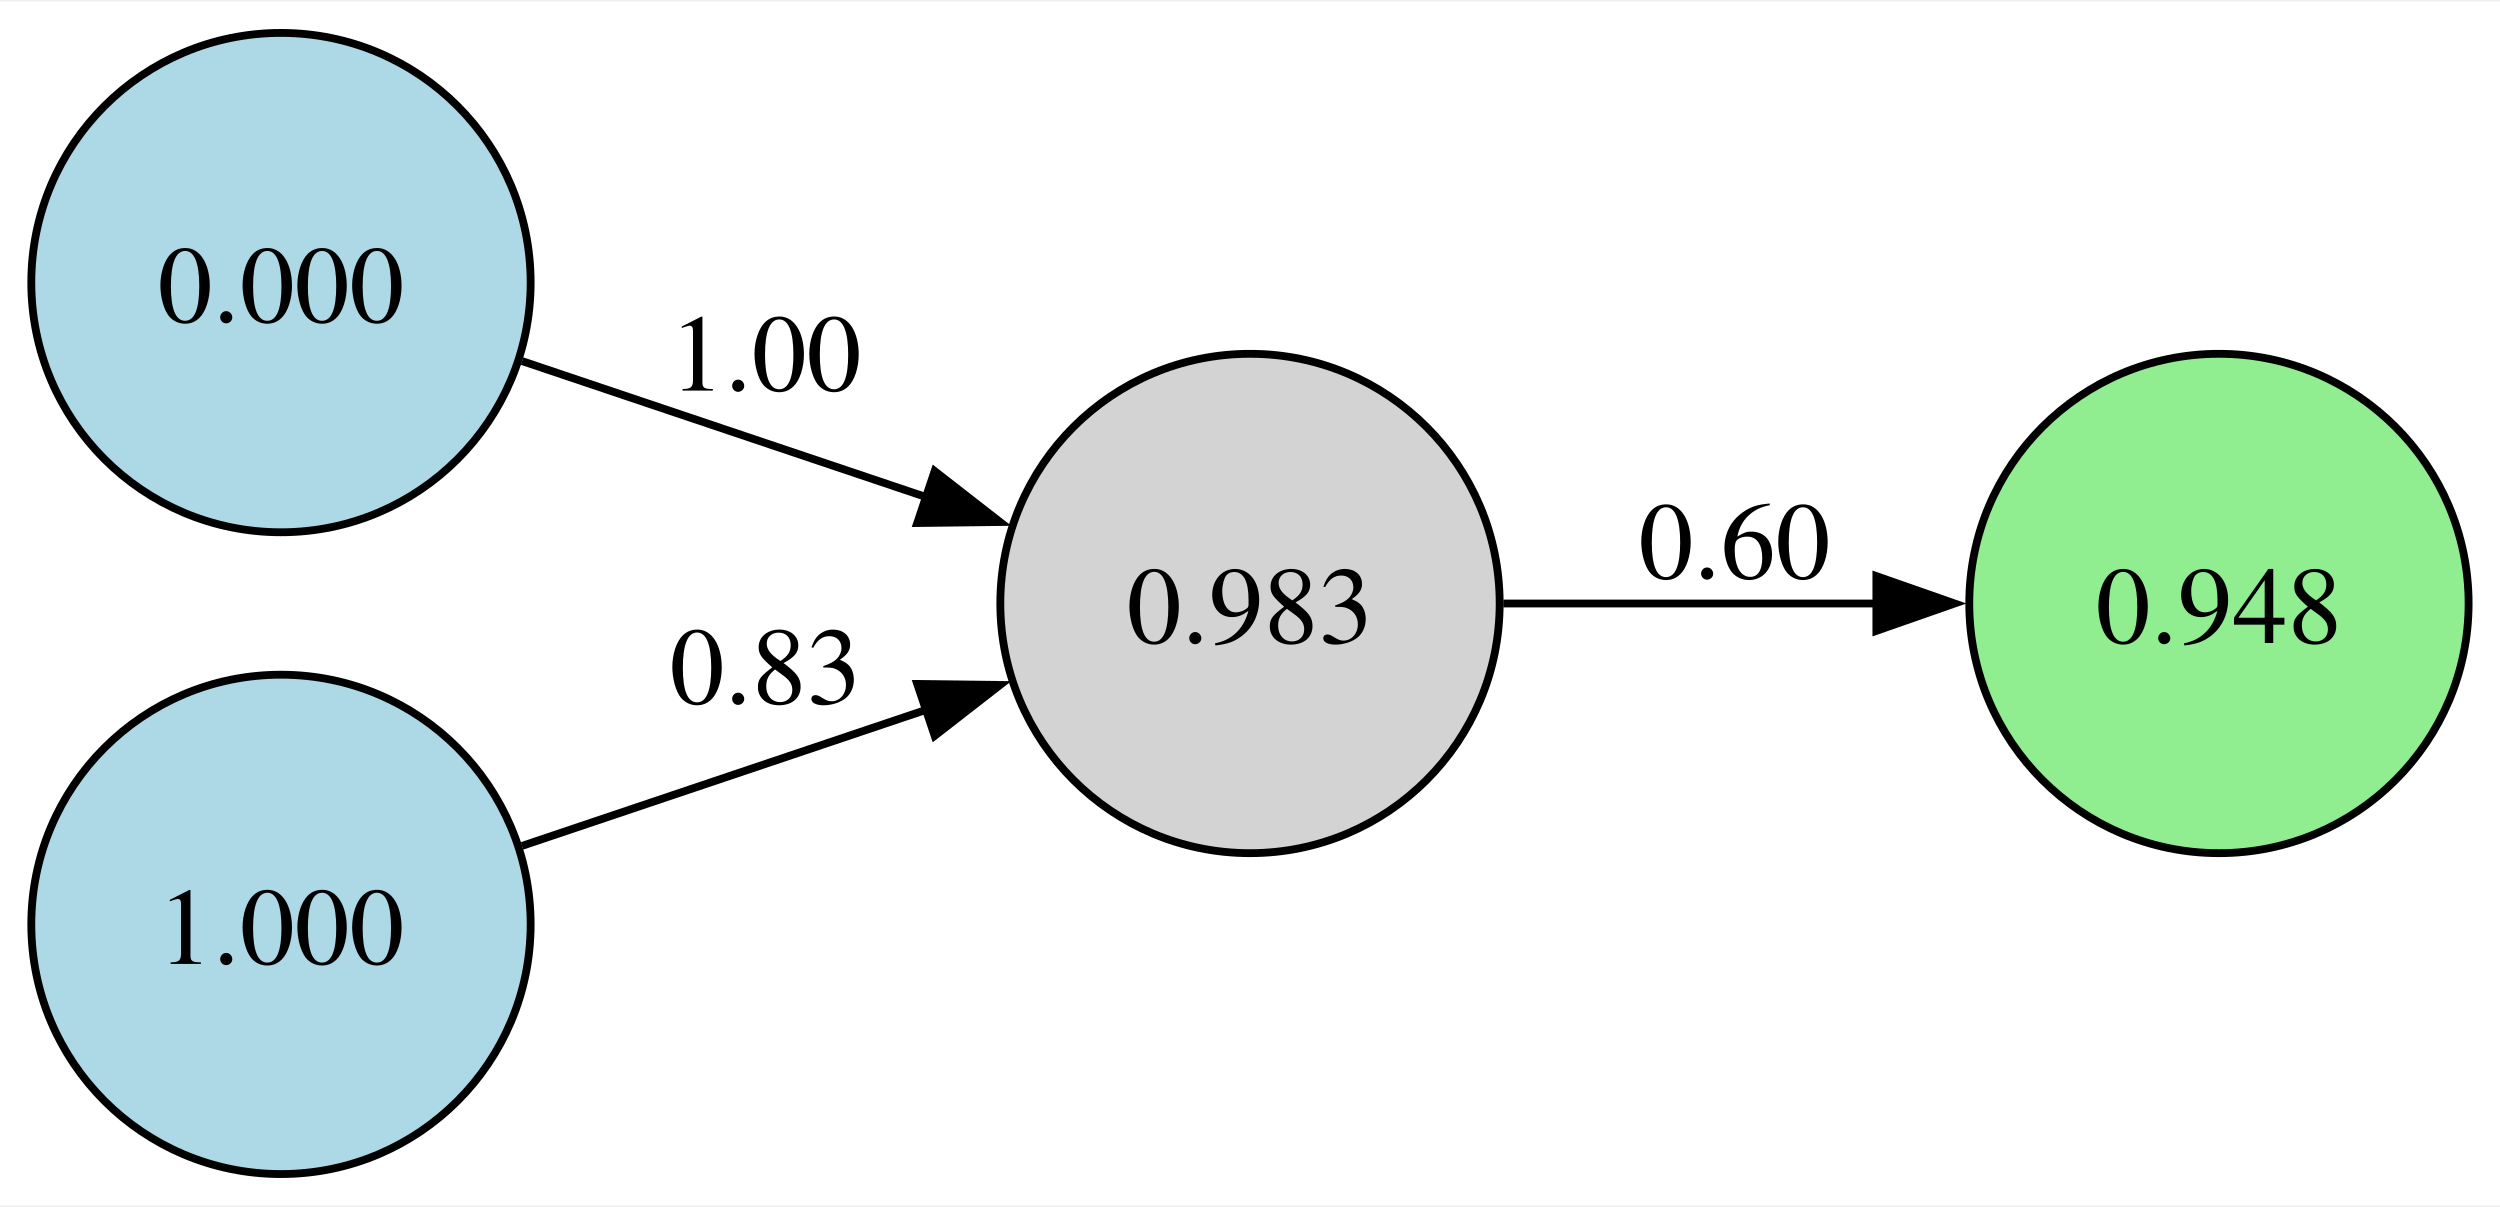
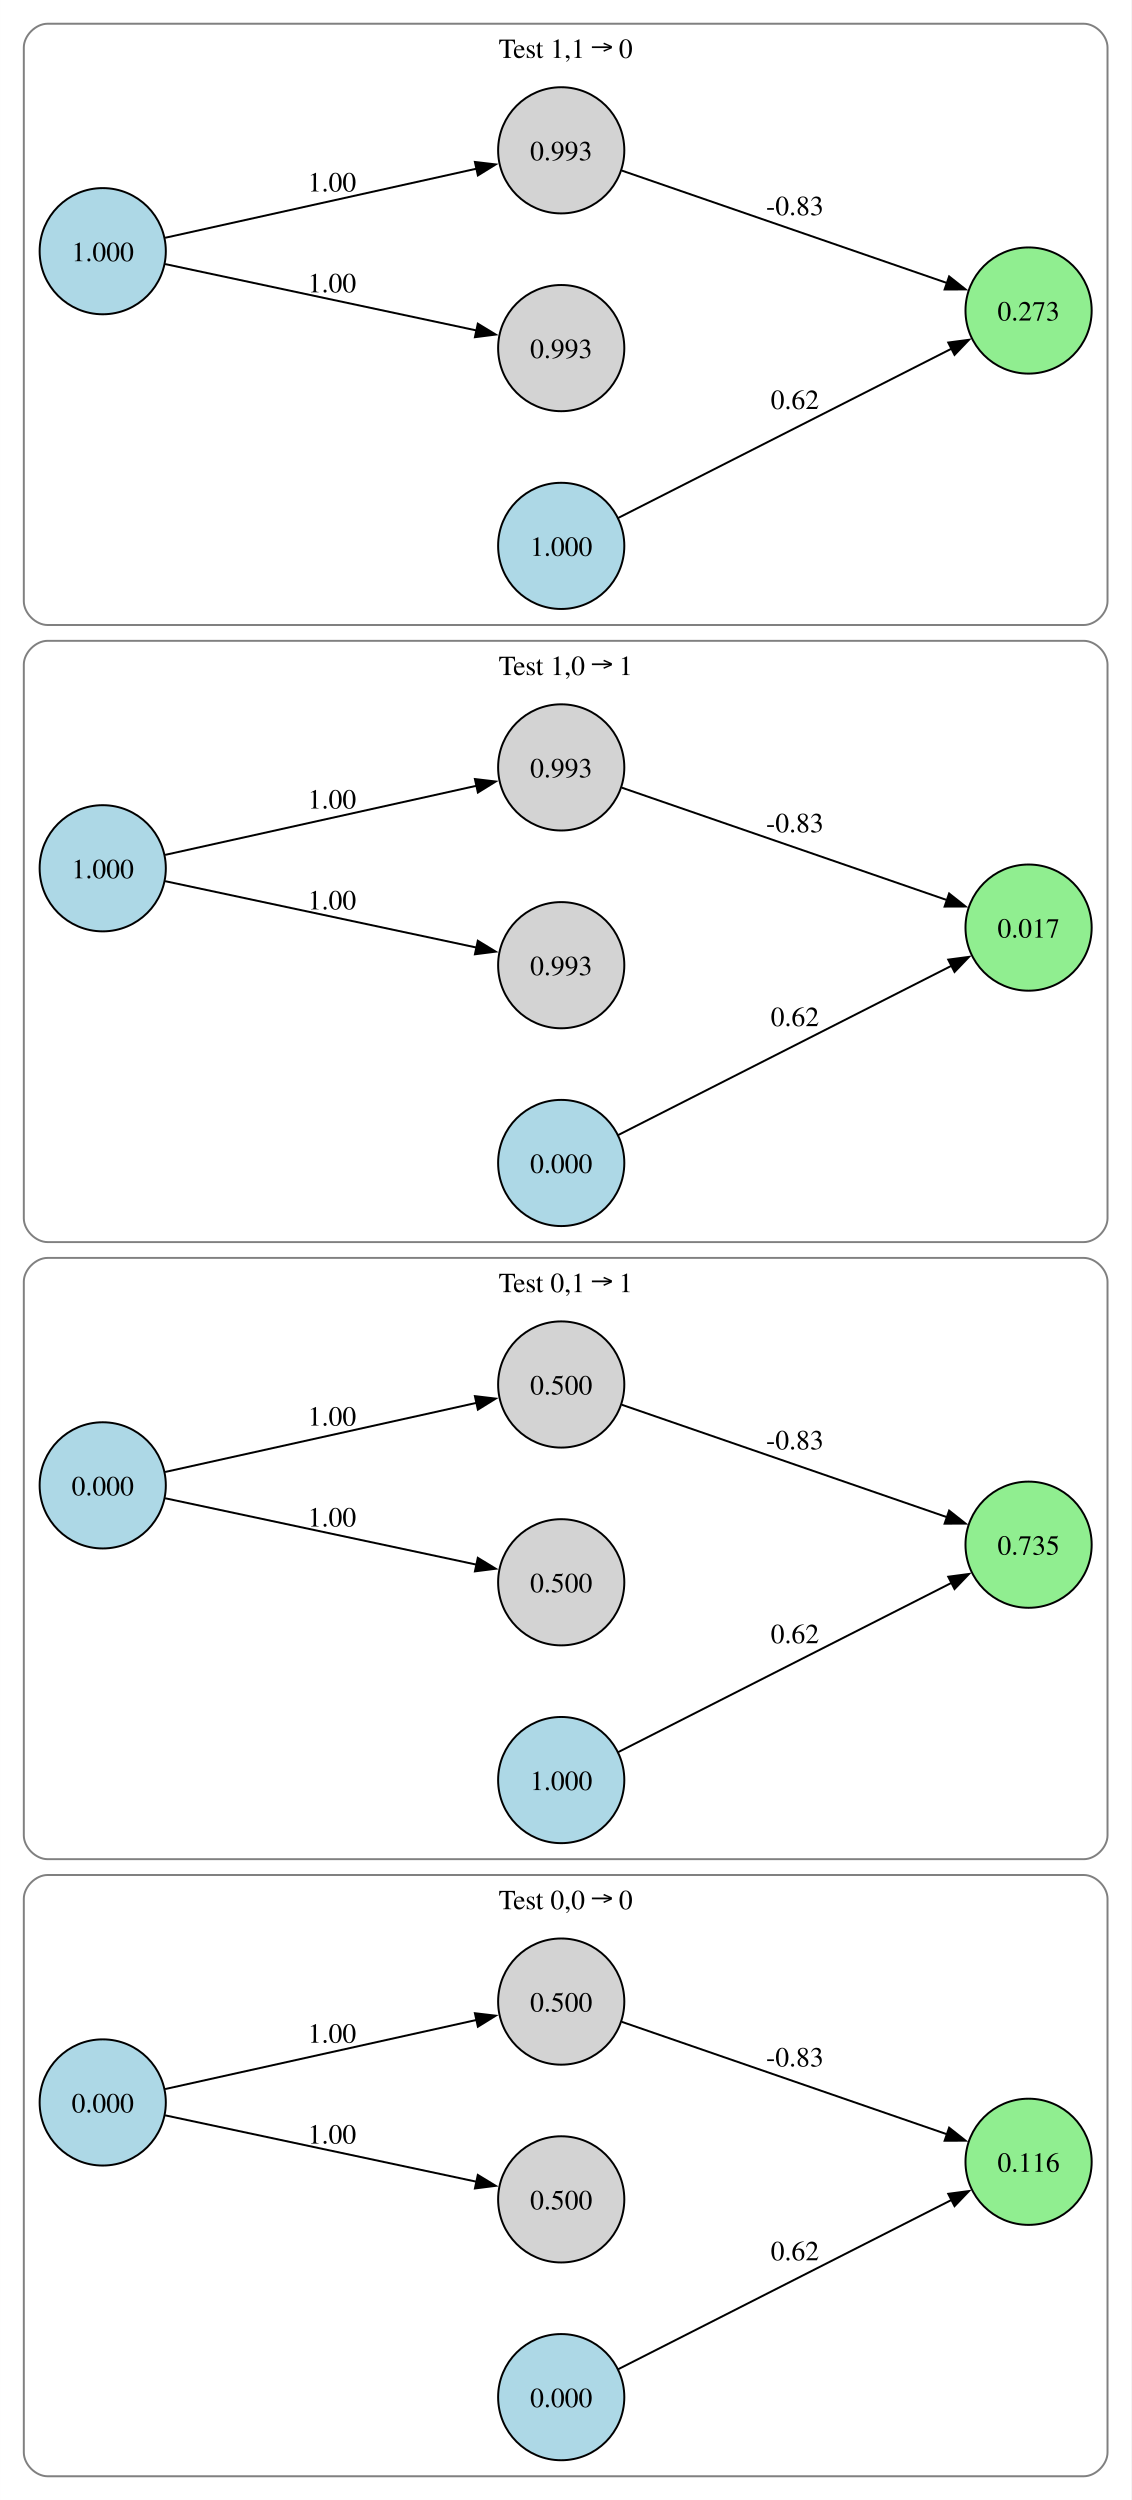
- <svg xmlns="http://www.w3.org/2000/svg" width="319pt" height="154pt" viewBox="0.00 0.00 319.42 153.81">
-   <g id="graph0" class="graph" transform="scale(1 1) rotate(0) translate(4 149.81)">
-     <polygon fill="white" stroke="none" points="-4,4 -4,-149.81 315.42,-149.81 315.42,4 -4,4" />
+ <svg xmlns="http://www.w3.org/2000/svg" width="572pt" height="1264pt" viewBox="0.00 0.00 571.92 1264.00">
+   <g id="graph0" class="graph" transform="scale(1 1) rotate(0) translate(4 1260)">
+     <polygon fill="white" stroke="none" points="-4,4 -4,-1260 567.92,-1260 567.92,4 -4,4" />
+     <g id="clust1" class="cluster">
+       <path fill="none" stroke="gray" d="M20,-8C20,-8 543.92,-8 543.92,-8 549.92,-8 555.92,-14 555.92,-20 555.92,-20 555.92,-300 555.92,-300 555.92,-306 549.92,-312 543.92,-312 543.92,-312 20,-312 20,-312 14,-312 8,-306 8,-300 8,-300 8,-20 8,-20 8,-14 14,-8 20,-8" />
+       <text text-anchor="middle" x="281.96" y="-294.7" font-family="Times,serif" font-size="14.00">Test 0,0 → 0</text>
+     </g>
+     <g id="clust2" class="cluster">
+       <path fill="none" stroke="gray" d="M20,-320C20,-320 543.92,-320 543.92,-320 549.92,-320 555.92,-326 555.92,-332 555.92,-332 555.92,-612 555.92,-612 555.92,-618 549.92,-624 543.92,-624 543.92,-624 20,-624 20,-624 14,-624 8,-618 8,-612 8,-612 8,-332 8,-332 8,-326 14,-320 20,-320" />
+       <text text-anchor="middle" x="281.96" y="-606.7" font-family="Times,serif" font-size="14.00">Test 0,1 → 1</text>
+     </g>
+     <g id="clust3" class="cluster">
+       <path fill="none" stroke="gray" d="M20,-632C20,-632 543.92,-632 543.92,-632 549.92,-632 555.92,-638 555.92,-644 555.92,-644 555.92,-924 555.92,-924 555.92,-930 549.92,-936 543.92,-936 543.92,-936 20,-936 20,-936 14,-936 8,-930 8,-924 8,-924 8,-644 8,-644 8,-638 14,-632 20,-632" />
+       <text text-anchor="middle" x="281.96" y="-918.7" font-family="Times,serif" font-size="14.00">Test 1,0 → 1</text>
+     </g>
+     <g id="clust4" class="cluster">
+       <path fill="none" stroke="gray" d="M20,-944C20,-944 543.92,-944 543.92,-944 549.92,-944 555.92,-950 555.92,-956 555.92,-956 555.92,-1236 555.92,-1236 555.92,-1242 549.92,-1248 543.92,-1248 543.92,-1248 20,-1248 20,-1248 14,-1248 8,-1242 8,-1236 8,-1236 8,-956 8,-956 8,-950 14,-944 20,-944" />
+       <text text-anchor="middle" x="281.96" y="-1230.7" font-family="Times,serif" font-size="14.00">Test 1,1 → 0</text>
+     </g>
    <g id="node1" class="node">
-       <ellipse fill="lightblue" stroke="black" cx="31.9" cy="-113.9" rx="31.9" ry="31.9" />
-       <text text-anchor="middle" x="31.9" y="-108.85" font-family="Times,serif" font-size="14.00">0.000</text>
+       <ellipse fill="lightblue" stroke="black" cx="47.9" cy="-197" rx="31.9" ry="31.9" />
+       <text text-anchor="middle" x="47.9" y="-191.95" font-family="Times,serif" font-size="14.00">0.000</text>
    </g>
    <g id="node4" class="node">
-       <ellipse fill="lightgray" stroke="black" cx="155.71" cy="-72.9" rx="31.9" ry="31.9" />
-       <text text-anchor="middle" x="155.71" y="-67.85" font-family="Times,serif" font-size="14.00">0.983</text>
+       <ellipse fill="lightgray" stroke="black" cx="279.71" cy="-148" rx="31.9" ry="31.9" />
+       <text text-anchor="middle" x="279.71" y="-142.95" font-family="Times,serif" font-size="14.00">0.500</text>
+     </g>
+     <g id="edge2" class="edge">
+       <path fill="none" stroke="black" d="M79.42,-190.49C119.85,-181.87 191.36,-166.63 236.82,-156.93" />
+       <polygon fill="black" stroke="black" points="237.54,-160.36 246.59,-154.85 236.08,-153.51 237.54,-160.36" />
+       <text text-anchor="middle" x="163.81" y="-176.2" font-family="Times,serif" font-size="14.00">1.00</text>
+     </g>
+     <g id="node5" class="node">
+       <ellipse fill="lightgray" stroke="black" cx="279.71" cy="-248" rx="31.9" ry="31.9" />
+       <text text-anchor="middle" x="279.71" y="-242.95" font-family="Times,serif" font-size="14.00">0.500</text>
+     </g>
+     <g id="edge3" class="edge">
+       <path fill="none" stroke="black" d="M79.42,-203.77C119.94,-212.76 191.66,-228.68 237.11,-238.77" />
+       <polygon fill="black" stroke="black" points="236.07,-242.12 246.59,-240.87 237.58,-235.29 236.07,-242.12" />
+       <text text-anchor="middle" x="163.81" y="-227.2" font-family="Times,serif" font-size="14.00">1.00</text>
+     </g>
+     <g id="node2" class="node">
+       <ellipse fill="lightblue" stroke="black" cx="279.71" cy="-48" rx="31.9" ry="31.9" />
+       <text text-anchor="middle" x="279.71" y="-42.95" font-family="Times,serif" font-size="14.00">0.000</text>
+     </g>
+     <g id="node3" class="node">
+       <ellipse fill="lightgreen" stroke="black" cx="516.01" cy="-167" rx="31.9" ry="31.9" />
+       <text text-anchor="middle" x="516.01" y="-161.95" font-family="Times,serif" font-size="14.00">0.116</text>
    </g>
    <g id="edge1" class="edge">
-       <path fill="none" stroke="black" d="M62.7,-103.87C78.3,-98.62 97.62,-92.12 114.52,-86.43" />
-       <polygon fill="black" stroke="black" points="115.42,-89.82 123.78,-83.31 113.19,-83.18 115.42,-89.82" />
-       <text text-anchor="middle" x="93.81" y="-100.1" font-family="Times,serif" font-size="14.00">1.00</text>
+       <path fill="none" stroke="black" d="M308.51,-62.12C350.43,-83.41 429.94,-123.79 477.13,-147.76" />
+       <polygon fill="black" stroke="black" points="475.4,-150.81 485.9,-152.21 478.57,-144.57 475.4,-150.81" />
+       <text text-anchor="middle" x="397.86" y="-117.2" font-family="Times,serif" font-size="14.00">0.62</text>
    </g>
-     <g id="node2" class="node">
-       <ellipse fill="lightblue" stroke="black" cx="31.9" cy="-31.9" rx="31.9" ry="31.9" />
-       <text text-anchor="middle" x="31.9" y="-26.85" font-family="Times,serif" font-size="14.00">1.000</text>
+     <g id="edge4" class="edge">
+       <path fill="none" stroke="black" d="M310.38,-237.74C352.11,-223.32 428.23,-197 474.94,-180.85" />
+       <polygon fill="black" stroke="black" points="475.84,-184.25 484.15,-177.67 473.55,-177.63 475.84,-184.25" />
+       <text text-anchor="middle" x="397.86" y="-215.2" font-family="Times,serif" font-size="14.00">-0.83</text>
    </g>
-     <g id="edge3" class="edge">
-       <path fill="none" stroke="black" d="M62.7,-41.93C78.3,-47.18 97.62,-53.69 114.52,-59.38" />
-       <polygon fill="black" stroke="black" points="113.19,-62.62 123.78,-62.49 115.42,-55.99 113.19,-62.62" />
-       <text text-anchor="middle" x="93.81" y="-60.1" font-family="Times,serif" font-size="14.00">0.83</text>
+     <g id="node6" class="node">
+       <ellipse fill="lightblue" stroke="black" cx="47.9" cy="-509" rx="31.9" ry="31.9" />
+       <text text-anchor="middle" x="47.9" y="-503.95" font-family="Times,serif" font-size="14.00">0.000</text>
    </g>
-     <g id="node3" class="node">
-       <ellipse fill="lightgreen" stroke="black" cx="279.51" cy="-72.9" rx="31.9" ry="31.9" />
-       <text text-anchor="middle" x="279.51" y="-67.85" font-family="Times,serif" font-size="14.00">0.948</text>
+     <g id="node9" class="node">
+       <ellipse fill="lightgray" stroke="black" cx="279.71" cy="-460" rx="31.9" ry="31.9" />
+       <text text-anchor="middle" x="279.71" y="-454.95" font-family="Times,serif" font-size="14.00">0.500</text>
    </g>
-     <g id="edge2" class="edge">
-       <path fill="none" stroke="black" d="M188.08,-72.9C202.71,-72.9 220.35,-72.9 236.14,-72.9" />
-       <polygon fill="black" stroke="black" points="235.74,-76.4 245.74,-72.9 235.74,-69.4 235.74,-76.4" />
-       <text text-anchor="middle" x="217.61" y="-76.1" font-family="Times,serif" font-size="14.00">0.60</text>
+     <g id="edge6" class="edge">
+       <path fill="none" stroke="black" d="M79.42,-502.49C119.85,-493.87 191.36,-478.63 236.82,-468.93" />
+       <polygon fill="black" stroke="black" points="237.54,-472.36 246.59,-466.85 236.08,-465.51 237.54,-472.36" />
+       <text text-anchor="middle" x="163.81" y="-488.2" font-family="Times,serif" font-size="14.00">1.00</text>
+     </g>
+     <g id="node10" class="node">
+       <ellipse fill="lightgray" stroke="black" cx="279.71" cy="-560" rx="31.9" ry="31.9" />
+       <text text-anchor="middle" x="279.71" y="-554.95" font-family="Times,serif" font-size="14.00">0.500</text>
+     </g>
+     <g id="edge7" class="edge">
+       <path fill="none" stroke="black" d="M79.42,-515.77C119.94,-524.76 191.66,-540.68 237.11,-550.77" />
+       <polygon fill="black" stroke="black" points="236.07,-554.12 246.59,-552.87 237.58,-547.29 236.07,-554.12" />
+       <text text-anchor="middle" x="163.81" y="-539.2" font-family="Times,serif" font-size="14.00">1.00</text>
+     </g>
+     <g id="node7" class="node">
+       <ellipse fill="lightblue" stroke="black" cx="279.71" cy="-360" rx="31.9" ry="31.9" />
+       <text text-anchor="middle" x="279.71" y="-354.95" font-family="Times,serif" font-size="14.00">1.000</text>
+     </g>
+     <g id="node8" class="node">
+       <ellipse fill="lightgreen" stroke="black" cx="516.01" cy="-479" rx="31.9" ry="31.9" />
+       <text text-anchor="middle" x="516.01" y="-473.95" font-family="Times,serif" font-size="14.00">0.735</text>
+     </g>
+     <g id="edge5" class="edge">
+       <path fill="none" stroke="black" d="M308.51,-374.12C350.43,-395.41 429.94,-435.79 477.13,-459.76" />
+       <polygon fill="black" stroke="black" points="475.4,-462.81 485.9,-464.21 478.57,-456.57 475.4,-462.81" />
+       <text text-anchor="middle" x="397.86" y="-429.2" font-family="Times,serif" font-size="14.00">0.62</text>
+     </g>
+     <g id="edge8" class="edge">
+       <path fill="none" stroke="black" d="M310.38,-549.74C352.11,-535.32 428.23,-509 474.94,-492.85" />
+       <polygon fill="black" stroke="black" points="475.84,-496.25 484.15,-489.67 473.55,-489.63 475.84,-496.25" />
+       <text text-anchor="middle" x="397.86" y="-527.2" font-family="Times,serif" font-size="14.00">-0.83</text>
+     </g>
+     <g id="node11" class="node">
+       <ellipse fill="lightblue" stroke="black" cx="47.9" cy="-821" rx="31.9" ry="31.9" />
+       <text text-anchor="middle" x="47.9" y="-815.95" font-family="Times,serif" font-size="14.00">1.000</text>
+     </g>
+     <g id="node14" class="node">
+       <ellipse fill="lightgray" stroke="black" cx="279.71" cy="-772" rx="31.9" ry="31.9" />
+       <text text-anchor="middle" x="279.71" y="-766.95" font-family="Times,serif" font-size="14.00">0.993</text>
+     </g>
+     <g id="edge10" class="edge">
+       <path fill="none" stroke="black" d="M79.42,-814.49C119.85,-805.87 191.36,-790.63 236.82,-780.93" />
+       <polygon fill="black" stroke="black" points="237.54,-784.36 246.59,-778.85 236.08,-777.51 237.54,-784.36" />
+       <text text-anchor="middle" x="163.81" y="-800.2" font-family="Times,serif" font-size="14.00">1.00</text>
+     </g>
+     <g id="node15" class="node">
+       <ellipse fill="lightgray" stroke="black" cx="279.71" cy="-872" rx="31.9" ry="31.9" />
+       <text text-anchor="middle" x="279.71" y="-866.95" font-family="Times,serif" font-size="14.00">0.993</text>
+     </g>
+     <g id="edge11" class="edge">
+       <path fill="none" stroke="black" d="M79.42,-827.77C119.94,-836.76 191.66,-852.68 237.11,-862.77" />
+       <polygon fill="black" stroke="black" points="236.07,-866.12 246.59,-864.87 237.58,-859.29 236.07,-866.12" />
+       <text text-anchor="middle" x="163.81" y="-851.2" font-family="Times,serif" font-size="14.00">1.00</text>
+     </g>
+     <g id="node12" class="node">
+       <ellipse fill="lightblue" stroke="black" cx="279.71" cy="-672" rx="31.9" ry="31.9" />
+       <text text-anchor="middle" x="279.71" y="-666.95" font-family="Times,serif" font-size="14.00">0.000</text>
+     </g>
+     <g id="node13" class="node">
+       <ellipse fill="lightgreen" stroke="black" cx="516.01" cy="-791" rx="31.9" ry="31.9" />
+       <text text-anchor="middle" x="516.01" y="-785.95" font-family="Times,serif" font-size="14.00">0.017</text>
+     </g>
+     <g id="edge9" class="edge">
+       <path fill="none" stroke="black" d="M308.51,-686.12C350.43,-707.41 429.94,-747.79 477.13,-771.76" />
+       <polygon fill="black" stroke="black" points="475.4,-774.81 485.9,-776.21 478.57,-768.57 475.4,-774.81" />
+       <text text-anchor="middle" x="397.86" y="-741.2" font-family="Times,serif" font-size="14.00">0.62</text>
+     </g>
+     <g id="edge12" class="edge">
+       <path fill="none" stroke="black" d="M310.38,-861.74C352.11,-847.32 428.23,-821 474.94,-804.85" />
+       <polygon fill="black" stroke="black" points="475.84,-808.25 484.15,-801.67 473.55,-801.63 475.84,-808.25" />
+       <text text-anchor="middle" x="397.86" y="-839.2" font-family="Times,serif" font-size="14.00">-0.83</text>
+     </g>
+     <g id="node16" class="node">
+       <ellipse fill="lightblue" stroke="black" cx="47.9" cy="-1133" rx="31.9" ry="31.9" />
+       <text text-anchor="middle" x="47.9" y="-1127.95" font-family="Times,serif" font-size="14.00">1.000</text>
+     </g>
+     <g id="node19" class="node">
+       <ellipse fill="lightgray" stroke="black" cx="279.71" cy="-1084" rx="31.9" ry="31.9" />
+       <text text-anchor="middle" x="279.71" y="-1078.95" font-family="Times,serif" font-size="14.00">0.993</text>
+     </g>
+     <g id="edge14" class="edge">
+       <path fill="none" stroke="black" d="M79.42,-1126.49C119.85,-1117.87 191.36,-1102.63 236.82,-1092.93" />
+       <polygon fill="black" stroke="black" points="237.54,-1096.36 246.59,-1090.85 236.08,-1089.51 237.54,-1096.36" />
+       <text text-anchor="middle" x="163.81" y="-1112.2" font-family="Times,serif" font-size="14.00">1.00</text>
+     </g>
+     <g id="node20" class="node">
+       <ellipse fill="lightgray" stroke="black" cx="279.71" cy="-1184" rx="31.9" ry="31.9" />
+       <text text-anchor="middle" x="279.71" y="-1178.95" font-family="Times,serif" font-size="14.00">0.993</text>
+     </g>
+     <g id="edge15" class="edge">
+       <path fill="none" stroke="black" d="M79.42,-1139.77C119.94,-1148.76 191.66,-1164.68 237.11,-1174.77" />
+       <polygon fill="black" stroke="black" points="236.07,-1178.12 246.59,-1176.87 237.58,-1171.29 236.07,-1178.12" />
+       <text text-anchor="middle" x="163.81" y="-1163.2" font-family="Times,serif" font-size="14.00">1.00</text>
+     </g>
+     <g id="node17" class="node">
+       <ellipse fill="lightblue" stroke="black" cx="279.71" cy="-984" rx="31.9" ry="31.9" />
+       <text text-anchor="middle" x="279.71" y="-978.95" font-family="Times,serif" font-size="14.00">1.000</text>
+     </g>
+     <g id="node18" class="node">
+       <ellipse fill="lightgreen" stroke="black" cx="516.01" cy="-1103" rx="31.9" ry="31.9" />
+       <text text-anchor="middle" x="516.01" y="-1097.95" font-family="Times,serif" font-size="14.00">0.273</text>
+     </g>
+     <g id="edge13" class="edge">
+       <path fill="none" stroke="black" d="M308.51,-998.12C350.43,-1019.41 429.94,-1059.79 477.13,-1083.76" />
+       <polygon fill="black" stroke="black" points="475.4,-1086.81 485.9,-1088.21 478.57,-1080.57 475.4,-1086.81" />
+       <text text-anchor="middle" x="397.86" y="-1053.2" font-family="Times,serif" font-size="14.00">0.62</text>
+     </g>
+     <g id="edge16" class="edge">
+       <path fill="none" stroke="black" d="M310.38,-1173.74C352.11,-1159.32 428.23,-1133 474.94,-1116.85" />
+       <polygon fill="black" stroke="black" points="475.84,-1120.25 484.15,-1113.67 473.55,-1113.63 475.84,-1120.25" />
+       <text text-anchor="middle" x="397.86" y="-1151.2" font-family="Times,serif" font-size="14.00">-0.83</text>
    </g>
  </g>
</svg>
